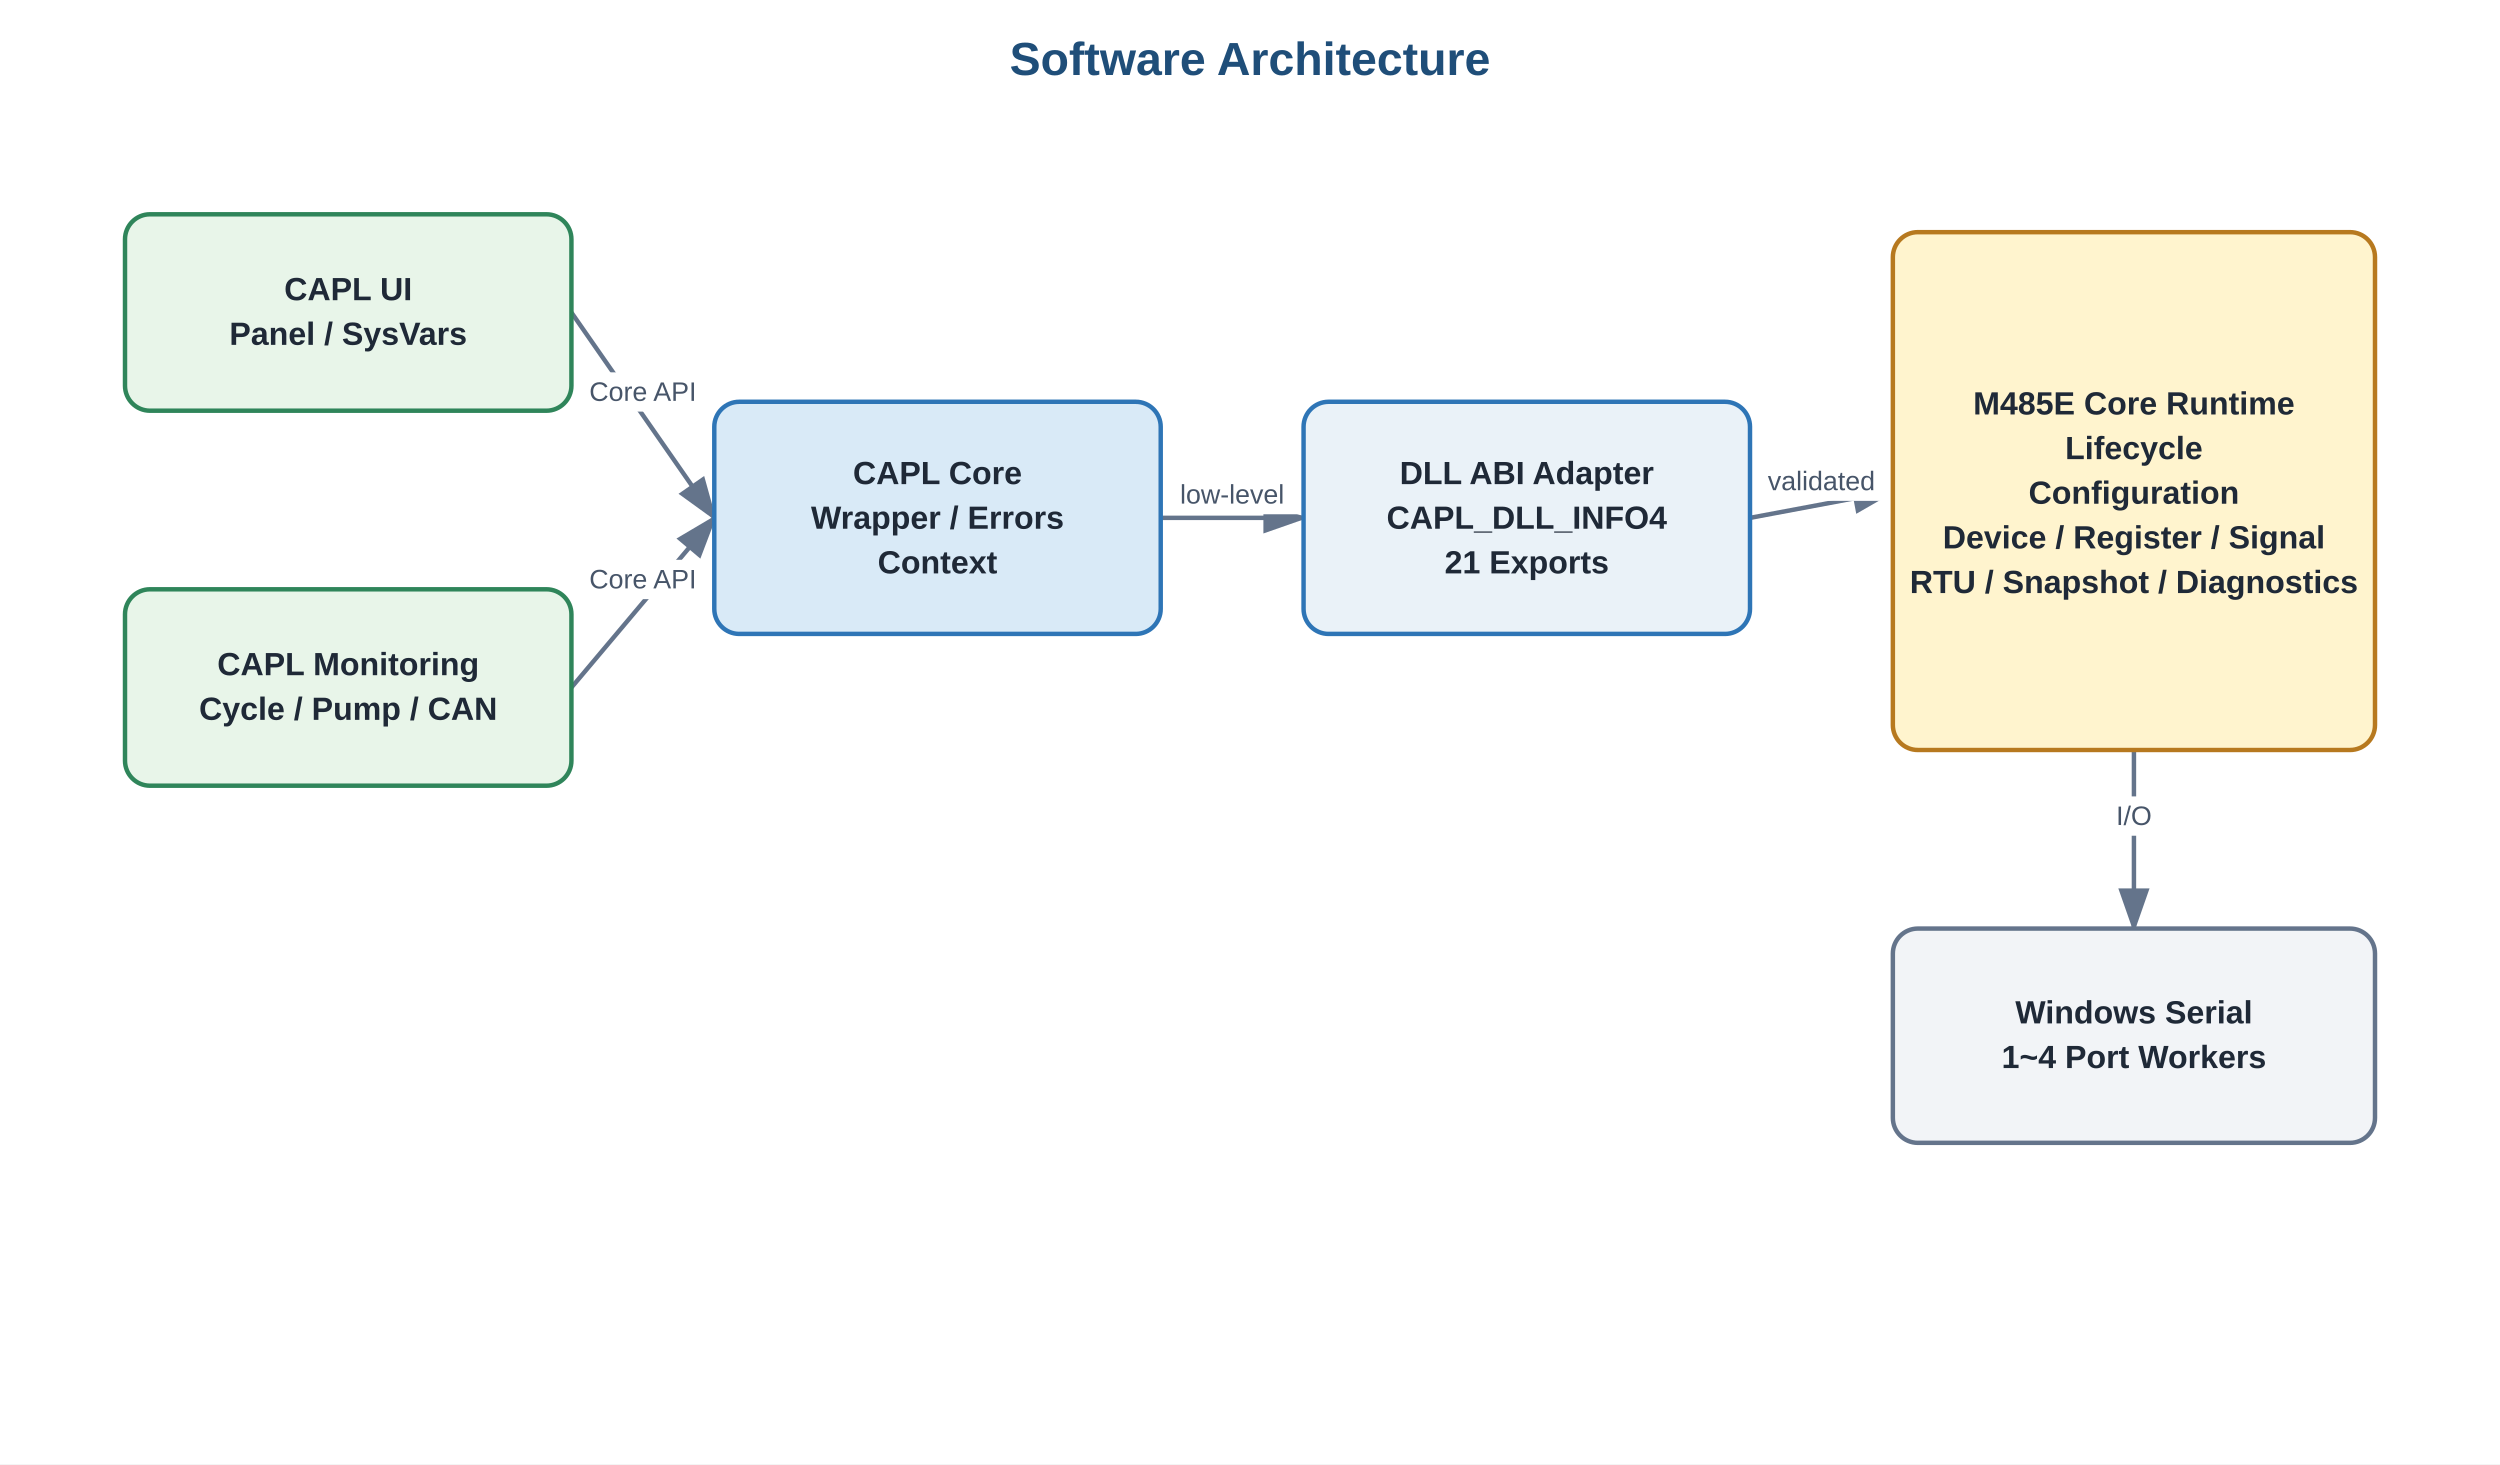
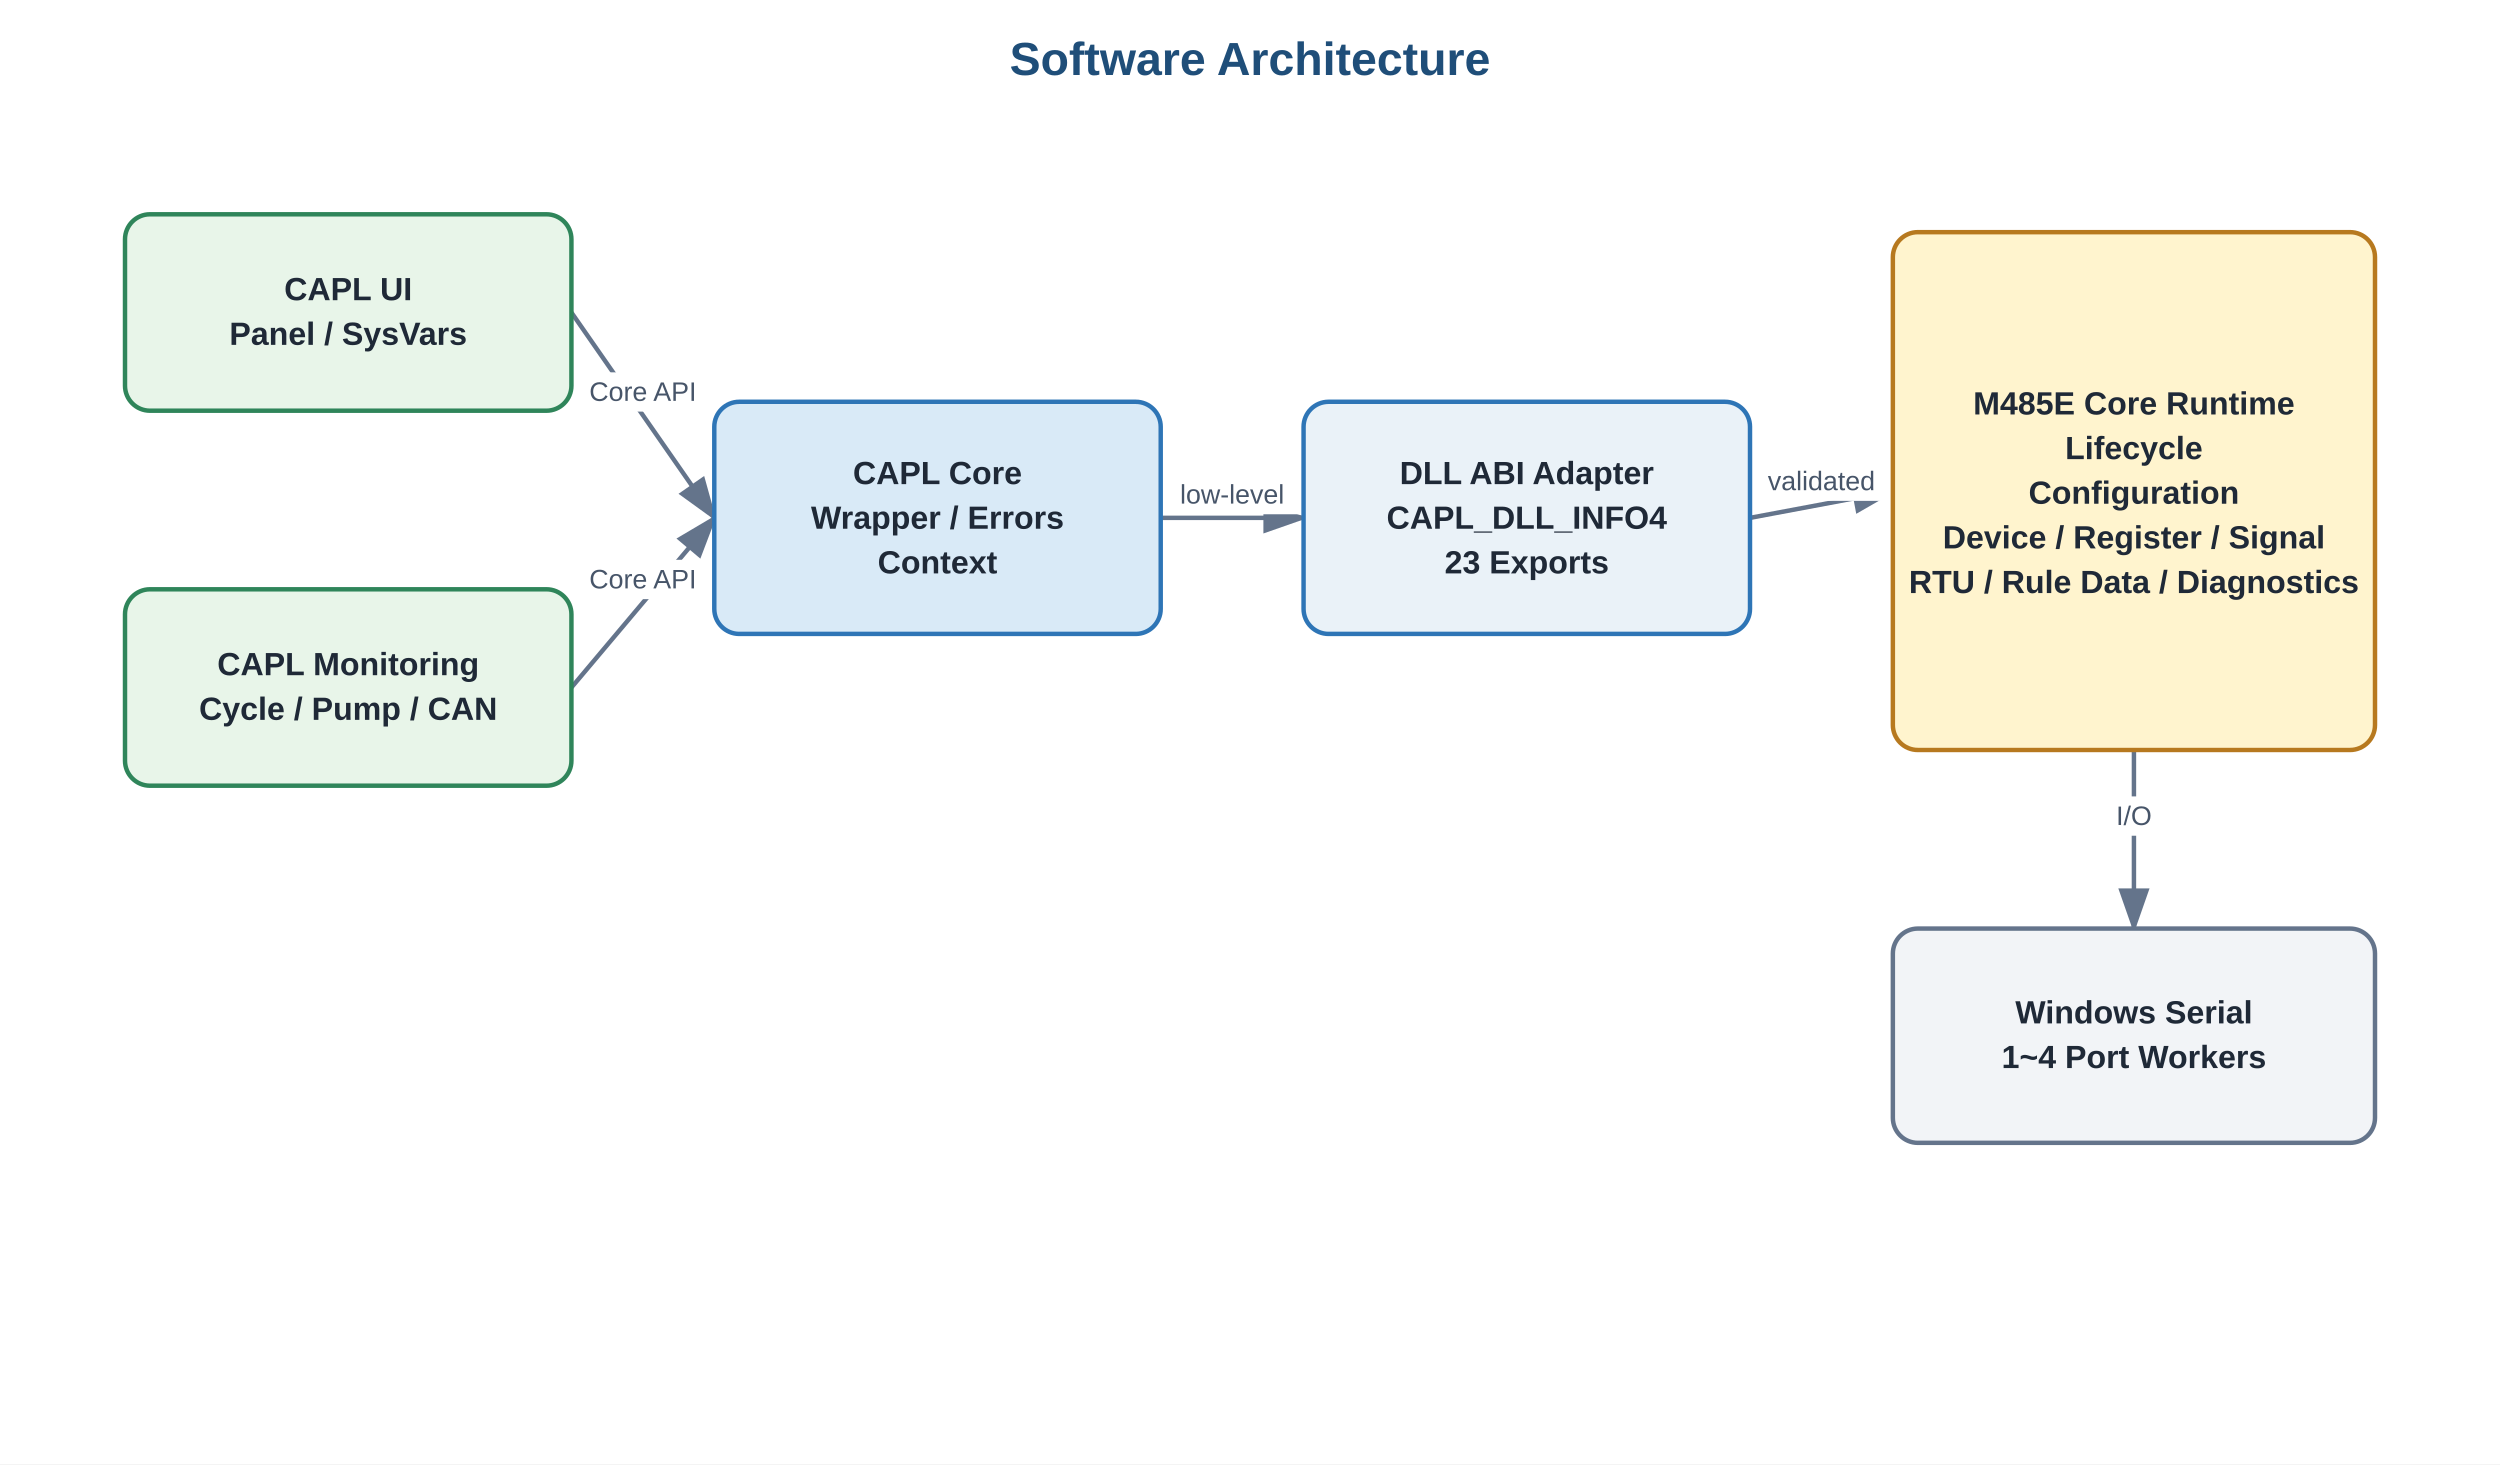
<svg xmlns="http://www.w3.org/2000/svg" width="1400" height="820" viewBox="0 0 1400 820">
  <defs>
    <marker id="arrow" markerWidth="10" markerHeight="7" refX="9" refY="3.5" orient="auto">
      <polygon points="0 0, 10 3.5, 0 7" fill="#64748B" />
    </marker>
  </defs>
  <rect width="1400" height="820" fill="#FFFFFF" />
  <text x="700.0" y="42" text-anchor="middle" font-family="Arial" font-size="26" font-weight="700" fill="#1F4E79">Software Architecture</text>
  <line x1="320" y1="175.0" x2="400" y2="290.0" stroke="#64748B" stroke-width="2.5" marker-end="url(#arrow)" />
  <rect x="290.0" y="208.5" width="140" height="22" rx="5" fill="#FFFFFF" />
  <text x="360.0" y="224.5" text-anchor="middle" font-family="Arial" font-size="15" fill="#475569">Core API</text>
  <line x1="320" y1="385.0" x2="400" y2="290.0" stroke="#64748B" stroke-width="2.5" marker-end="url(#arrow)" />
  <rect x="290.0" y="313.5" width="140" height="22" rx="5" fill="#FFFFFF" />
  <text x="360.0" y="329.5" text-anchor="middle" font-family="Arial" font-size="15" fill="#475569">Core API</text>
  <line x1="650" y1="290.0" x2="730" y2="290.0" stroke="#64748B" stroke-width="2.5" marker-end="url(#arrow)" />
  <rect x="620.0" y="266.0" width="140" height="22" rx="5" fill="#FFFFFF" />
  <text x="690.0" y="282.0" text-anchor="middle" font-family="Arial" font-size="15" fill="#475569">low-level</text>
  <line x1="980" y1="290.0" x2="1060" y2="275.0" stroke="#64748B" stroke-width="2.5" marker-end="url(#arrow)" />
  <rect x="950.0" y="258.5" width="140" height="22" rx="5" fill="#FFFFFF" />
  <text x="1020.0" y="274.5" text-anchor="middle" font-family="Arial" font-size="15" fill="#475569">validated</text>
  <line x1="1195.0" y1="420" x2="1195.0" y2="520" stroke="#64748B" stroke-width="2.5" marker-end="url(#arrow)" />
  <rect x="1125.0" y="446.0" width="140" height="22" rx="5" fill="#FFFFFF" />
  <text x="1195.0" y="462.0" text-anchor="middle" font-family="Arial" font-size="15" fill="#475569">I/O</text>
  <rect x="70" y="120" width="250" height="110" rx="14" fill="#E8F5E9" stroke="#2F855A" stroke-width="2.5" />
  <text x="195.0" y="163.0" text-anchor="middle" dominant-baseline="middle" font-family="Arial" font-size="18" font-weight="600" fill="#1F2937">CAPL UI</text>
  <text x="195.0" y="188.0" text-anchor="middle" dominant-baseline="middle" font-family="Arial" font-size="18" font-weight="600" fill="#1F2937">Panel / SysVars</text>
  <rect x="70" y="330" width="250" height="110" rx="14" fill="#E8F5E9" stroke="#2F855A" stroke-width="2.5" />
  <text x="195.0" y="373.0" text-anchor="middle" dominant-baseline="middle" font-family="Arial" font-size="18" font-weight="600" fill="#1F2937">CAPL Monitoring</text>
  <text x="195.0" y="398.0" text-anchor="middle" dominant-baseline="middle" font-family="Arial" font-size="18" font-weight="600" fill="#1F2937">Cycle / Pump / CAN</text>
  <rect x="400" y="225" width="250" height="130" rx="14" fill="#D9EAF7" stroke="#2E75B6" stroke-width="2.5" />
  <text x="525.0" y="266.0" text-anchor="middle" dominant-baseline="middle" font-family="Arial" font-size="18" font-weight="600" fill="#1F2937">CAPL Core</text>
  <text x="525.0" y="291.0" text-anchor="middle" dominant-baseline="middle" font-family="Arial" font-size="18" font-weight="600" fill="#1F2937">Wrapper / Errors</text>
  <text x="525.0" y="316.0" text-anchor="middle" dominant-baseline="middle" font-family="Arial" font-size="18" font-weight="600" fill="#1F2937">Context</text>
  <rect x="730" y="225" width="250" height="130" rx="14" fill="#EAF2F8" stroke="#2E75B6" stroke-width="2.5" />
  <text x="855.0" y="266.0" text-anchor="middle" dominant-baseline="middle" font-family="Arial" font-size="18" font-weight="600" fill="#1F2937">DLL ABI Adapter</text>
  <text x="855.0" y="291.0" text-anchor="middle" dominant-baseline="middle" font-family="Arial" font-size="18" font-weight="600" fill="#1F2937">CAPL_DLL_INFO4</text>
-   <text x="855.0" y="316.0" text-anchor="middle" dominant-baseline="middle" font-family="Arial" font-size="18" font-weight="600" fill="#1F2937">21 Exports</text>
+   <text x="855.0" y="316.0" text-anchor="middle" dominant-baseline="middle" font-family="Arial" font-size="18" font-weight="600" fill="#1F2937">23 Exports</text>
  <rect x="1060" y="130" width="270" height="290" rx="14" fill="#FFF4CE" stroke="#B7791F" stroke-width="2.5" />
  <text x="1195.0" y="227.0" text-anchor="middle" dominant-baseline="middle" font-family="Arial" font-size="18" font-weight="600" fill="#1F2937">M485E Core Runtime</text>
  <text x="1195.0" y="252.0" text-anchor="middle" dominant-baseline="middle" font-family="Arial" font-size="18" font-weight="600" fill="#1F2937">Lifecycle</text>
  <text x="1195.0" y="277.0" text-anchor="middle" dominant-baseline="middle" font-family="Arial" font-size="18" font-weight="600" fill="#1F2937">Configuration</text>
  <text x="1195.0" y="302.0" text-anchor="middle" dominant-baseline="middle" font-family="Arial" font-size="18" font-weight="600" fill="#1F2937">Device / Register / Signal</text>
-   <text x="1195.0" y="327.0" text-anchor="middle" dominant-baseline="middle" font-family="Arial" font-size="18" font-weight="600" fill="#1F2937">RTU / Snapshot / Diagnostics</text>
+   <text x="1195.0" y="327.0" text-anchor="middle" dominant-baseline="middle" font-family="Arial" font-size="18" font-weight="600" fill="#1F2937">RTU / Rule Data / Diagnostics</text>
  <rect x="1060" y="520" width="270" height="120" rx="14" fill="#F2F4F7" stroke="#64748B" stroke-width="2.5" />
  <text x="1195.0" y="568.0" text-anchor="middle" dominant-baseline="middle" font-family="Arial" font-size="18" font-weight="600" fill="#1F2937">Windows Serial</text>
  <text x="1195.0" y="593.0" text-anchor="middle" dominant-baseline="middle" font-family="Arial" font-size="18" font-weight="600" fill="#1F2937">1~4 Port Workers</text>
</svg>
